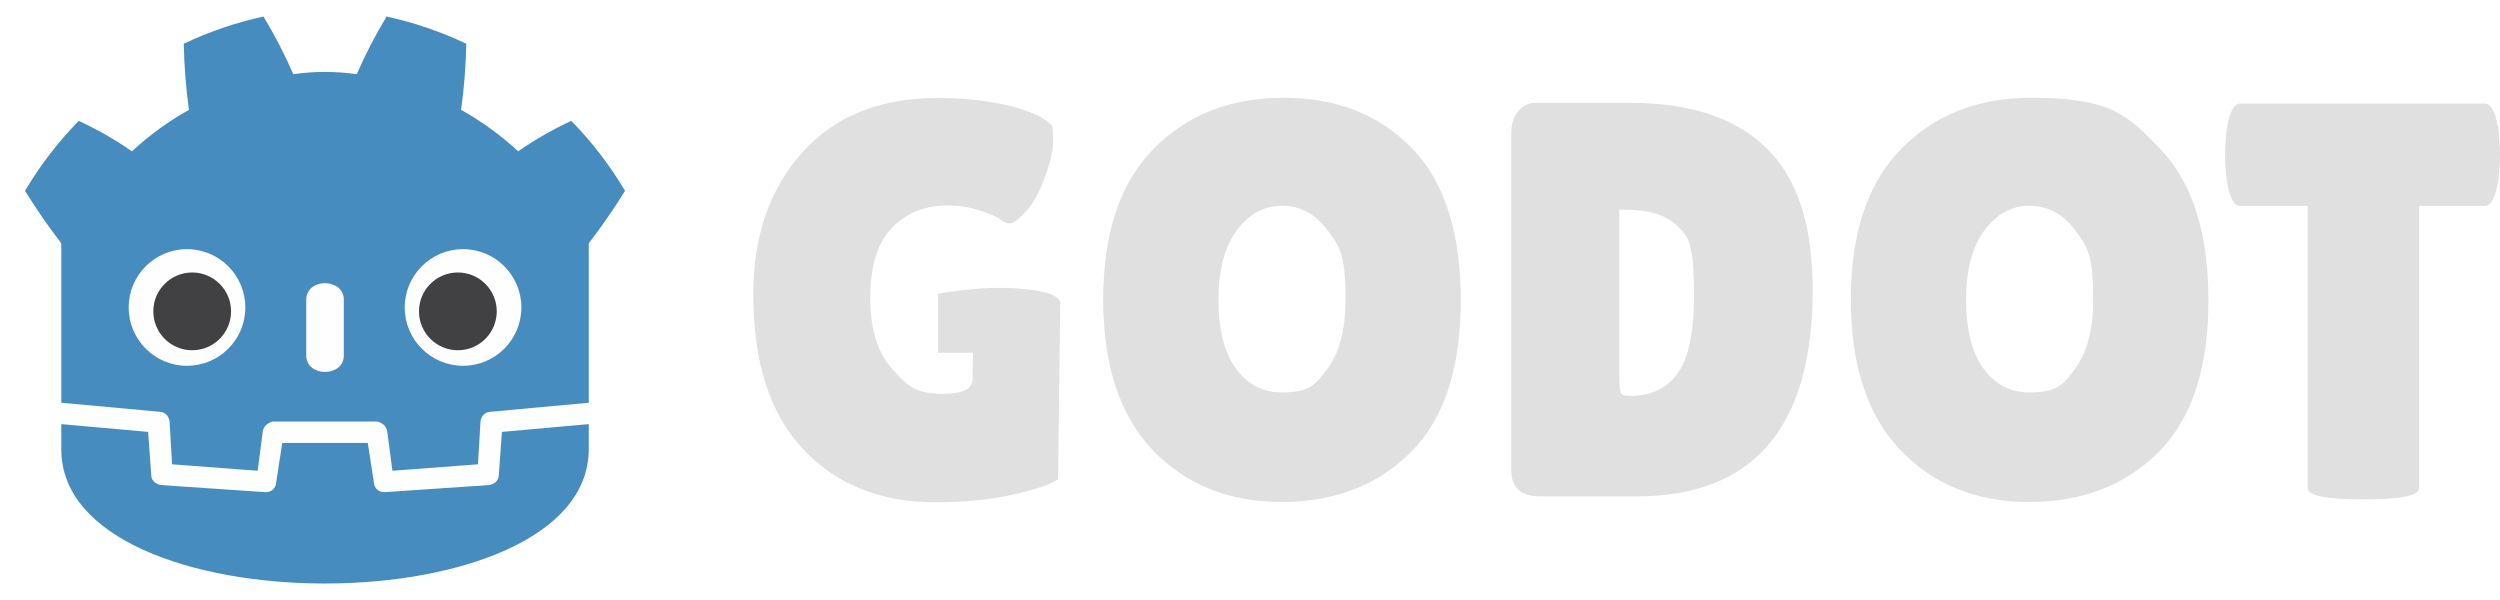
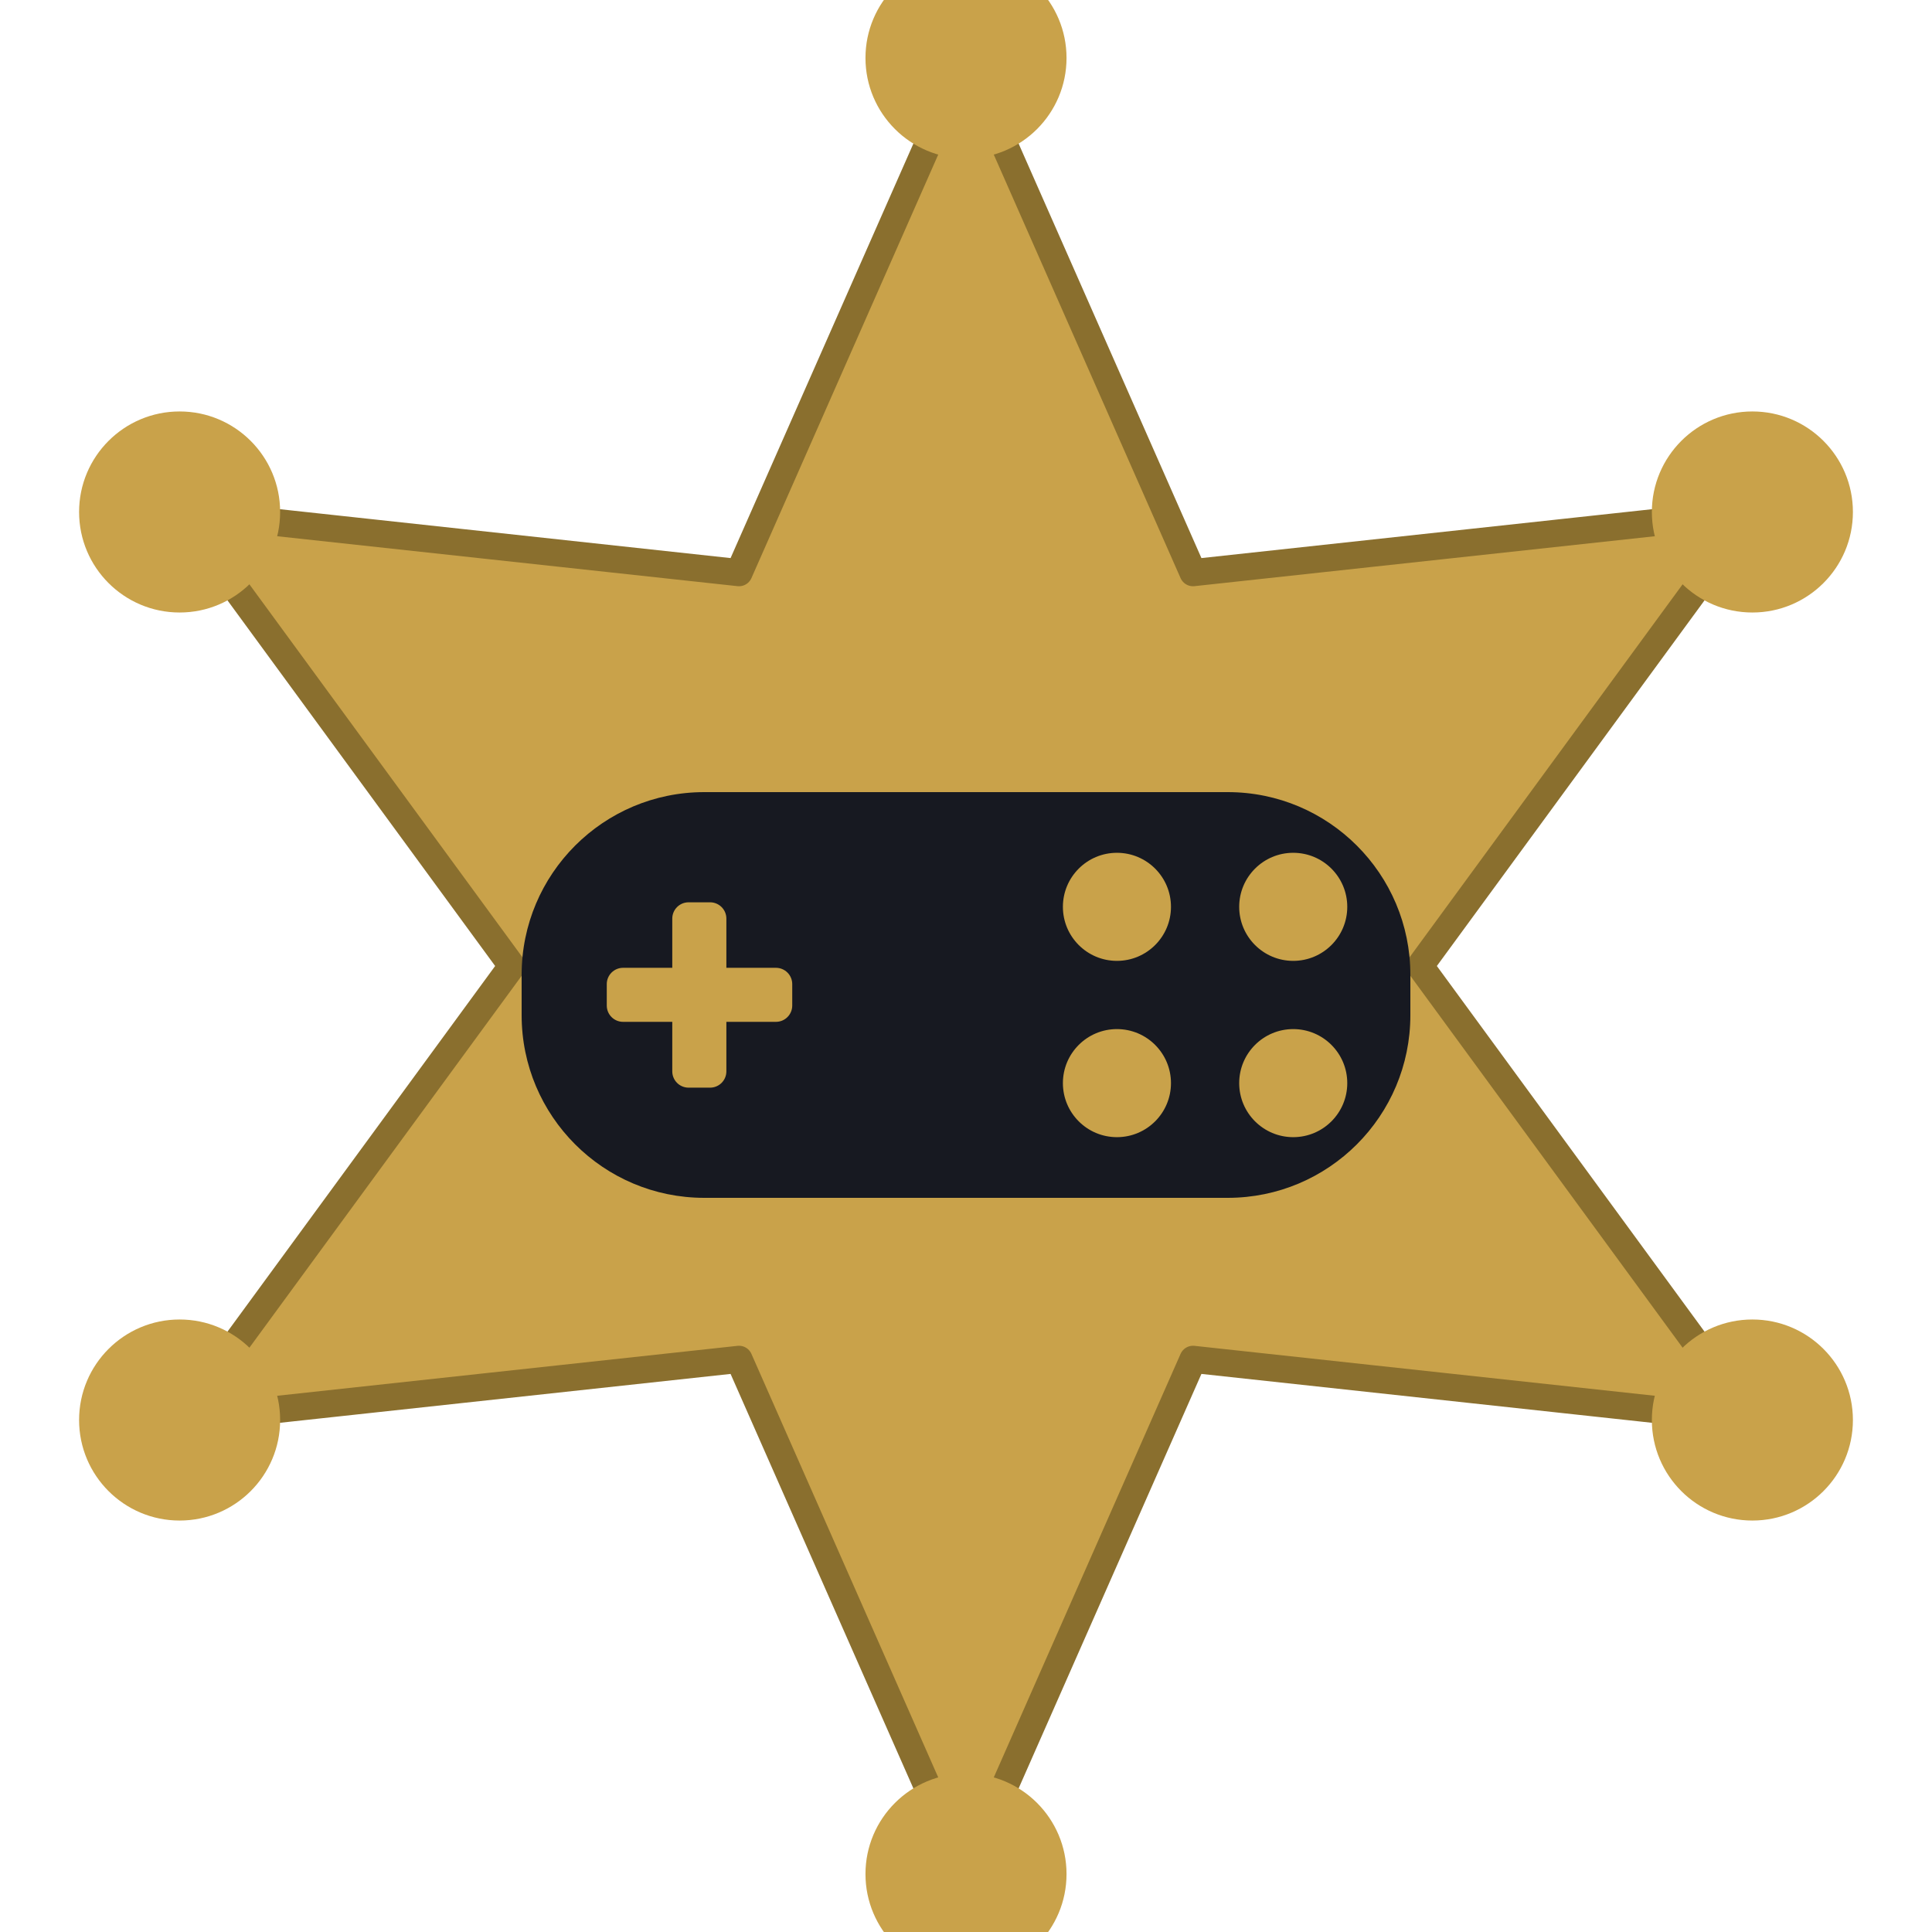
- <svg xmlns="http://www.w3.org/2000/svg" width="100" height="24" stroke-linejoin="round">
-   <path fill="#e0e0e0" d="M40.122 11.514c-1.211-.019-2.597.234-2.597.234v2.364h1.393l-.015 1.052q0 .587-1.159.587c-1.159 0-1.454-.328-2.045-.979q-.89-.98-.889-2.867 0-1.89.865-2.79.866-.899 2.261-.899c.411.003.821.067 1.214.191q.63.192.844.358.212.172.405.17.19 0 .616-.45.43-.45.767-1.359c.224-.61.337-1.076.337-1.407a6 6 0 0 0-.023-.674q-.47-.517-1.744-.821-1.268-.305-2.844-.304-3.463 0-5.419 2.181-1.957 2.182-1.957 5.668 0 4.094 2.001 6.207 2.002 2.114 5.263 2.113 1.754 0 3.114-.303 1.361-.303 1.811-.619l.09-7.038c0-.408-1.079-.594-2.289-.615M51.279 8.23q-1.078 0-1.81.989-.73.99-.731 2.776 0 1.79.698 2.745.697.957 1.832.957c1.135 0 1.372-.323 1.844-.969q.709-.966.709-2.766c0-1.8-.244-2.122-.731-2.767q-.73-.965-1.811-.965m-.011 11.85q-3.16 0-5.15-2.067-1.989-2.07-1.989-6.039 0-3.97 2.011-6.017 2.014-2.046 5.196-2.046 3.183-.001 5.138 2.014 1.958 2.013 1.957 6.094t-2.001 6.073q-2.002 1.988-5.162 1.988M64.77 8.386v6.727q0 .47.068.595c.068.125.18.124.404.124q1.238 0 1.879-.923.641-.921.64-3.069c-.001-2.148-.222-2.366-.663-2.799q-.664-.654-2.103-.655zm-4.317 10.436V5.33q0-.563.282-.891a.92.92 0 0 1 .73-.326h3.756q3.575 0 5.429 1.801 1.857 1.798 1.857 5.666 0 8.276-7.063 8.276h-3.845q-1.146 0-1.147-1.034M81.186 8.23q-1.08 0-1.812.989-.73.99-.73 2.776 0 1.79.697 2.745.697.957 1.833.957c1.136 0 1.372-.323 1.844-.969q.709-.966.709-2.766c0-1.8-.244-2.122-.731-2.767q-.73-.965-1.81-.965m-.012 11.85q-3.16 0-5.15-2.067-1.99-2.07-1.99-6.039 0-3.97 2.012-6.017 2.014-2.046 5.196-2.046c3.182 0 3.834.67 5.138 2.014q1.957 2.013 1.957 6.094t-2.002 6.073q-2.001 1.988-5.161 1.988m15.587-.552q0 .448-2.226.449-2.227-.001-2.228-.449V8.238h-2.698q-.382 0-.539-1.036a7 7 0 0 1-.066-1.011q0-.517.065-1.012c.105-.688.285-1.036.54-1.036h9.783q.382.001.541 1.036a7.7 7.7 0 0 1 0 2.023q-.16 1.036-.541 1.036h-2.631z" />
-   <g fill="#fefefe" transform="translate(-.27 -1.335)scale(.02592)">
-     <path d="M105 673v33q407 354 814 0v-33z" />
-     <path fill="#478cbf" d="m105 673 152 14q12 1 15 14l4 67 132 10 8-61q2-11 15-15h162q13 4 15 15l8 61 132-10 4-67q3-13 15-14l152-14V427q30-39 56-81-35-59-83-108-43 20-82 47-40-37-88-64 7-51 8-102-59-28-123-42-26 43-46 89-49-7-98 0-20-46-46-89-64 14-123 42 1 51 8 102-48 27-88 64-39-27-82-47-48 49-83 108 26 42 56 81zm0 33v39c0 276 813 276 814 0v-39l-134 12-5 69q-2 10-14 13l-162 11q-12 0-16-11l-10-65H446l-10 65q-4 11-16 11l-162-11q-12-3-14-13l-5-69z" />
-     <path d="M483 600c0 34 58 34 58 0v-86c0-34-58-34-58 0z" />
-     <circle cx="725" cy="526" r="90" />
-     <circle cx="299" cy="526" r="90" />
-   </g>
-   <g fill="#414042" transform="translate(-.27 -1.335)scale(.02592)">
-     <circle cx="307" cy="532" r="60" />
-     <circle cx="717" cy="532" r="60" />
-   </g>
+ <svg xmlns="http://www.w3.org/2000/svg" width="512" height="512" aria-label="Game Master logo" viewBox="0 0 64 64">
+   <path fill="#c9a24a" stroke="#8a6f2e" stroke-linejoin="round" stroke-width=".9" d="M32 1.92 39.52 18.97 58.05 16.96 47.04 32 58.05 47.04 39.52 45.03 32 62.08 24.48 45.03 5.95 47.04 16.96 32 5.95 16.96 24.48 18.97z" />
+   <circle cx="32" cy="1.92" r="3.33" fill="#c9a24a" />
+   <circle cx="58.05" cy="16.96" r="3.33" fill="#c9a24a" />
+   <circle cx="58.05" cy="47.04" r="3.33" fill="#c9a24a" />
+   <circle cx="32" cy="62.08" r="3.33" fill="#c9a24a" />
+   <circle cx="5.95" cy="47.04" r="3.33" fill="#c9a24a" />
+   <circle cx="5.95" cy="16.96" r="3.33" fill="#c9a24a" />
+   <rect width="29.44" height="13.44" x="17.28" y="26.24" fill="#171921" rx="6.05" />
+   <rect width="1.792" height="6.14" x="22.27" y="29.89" fill="#c9a24a" rx=".54" />
+   <rect width="6.144" height="1.79" x="20.1" y="32.06" fill="#c9a24a" rx=".54" />
+   <circle cx="37" cy="30.04" r="1.79" fill="#c9a24a" />
+   <circle cx="42.84" cy="30.04" r="1.79" fill="#c9a24a" />
+   <circle cx="37" cy="35.88" r="1.79" fill="#c9a24a" />
+   <circle cx="42.84" cy="35.88" r="1.79" fill="#c9a24a" />
</svg>
